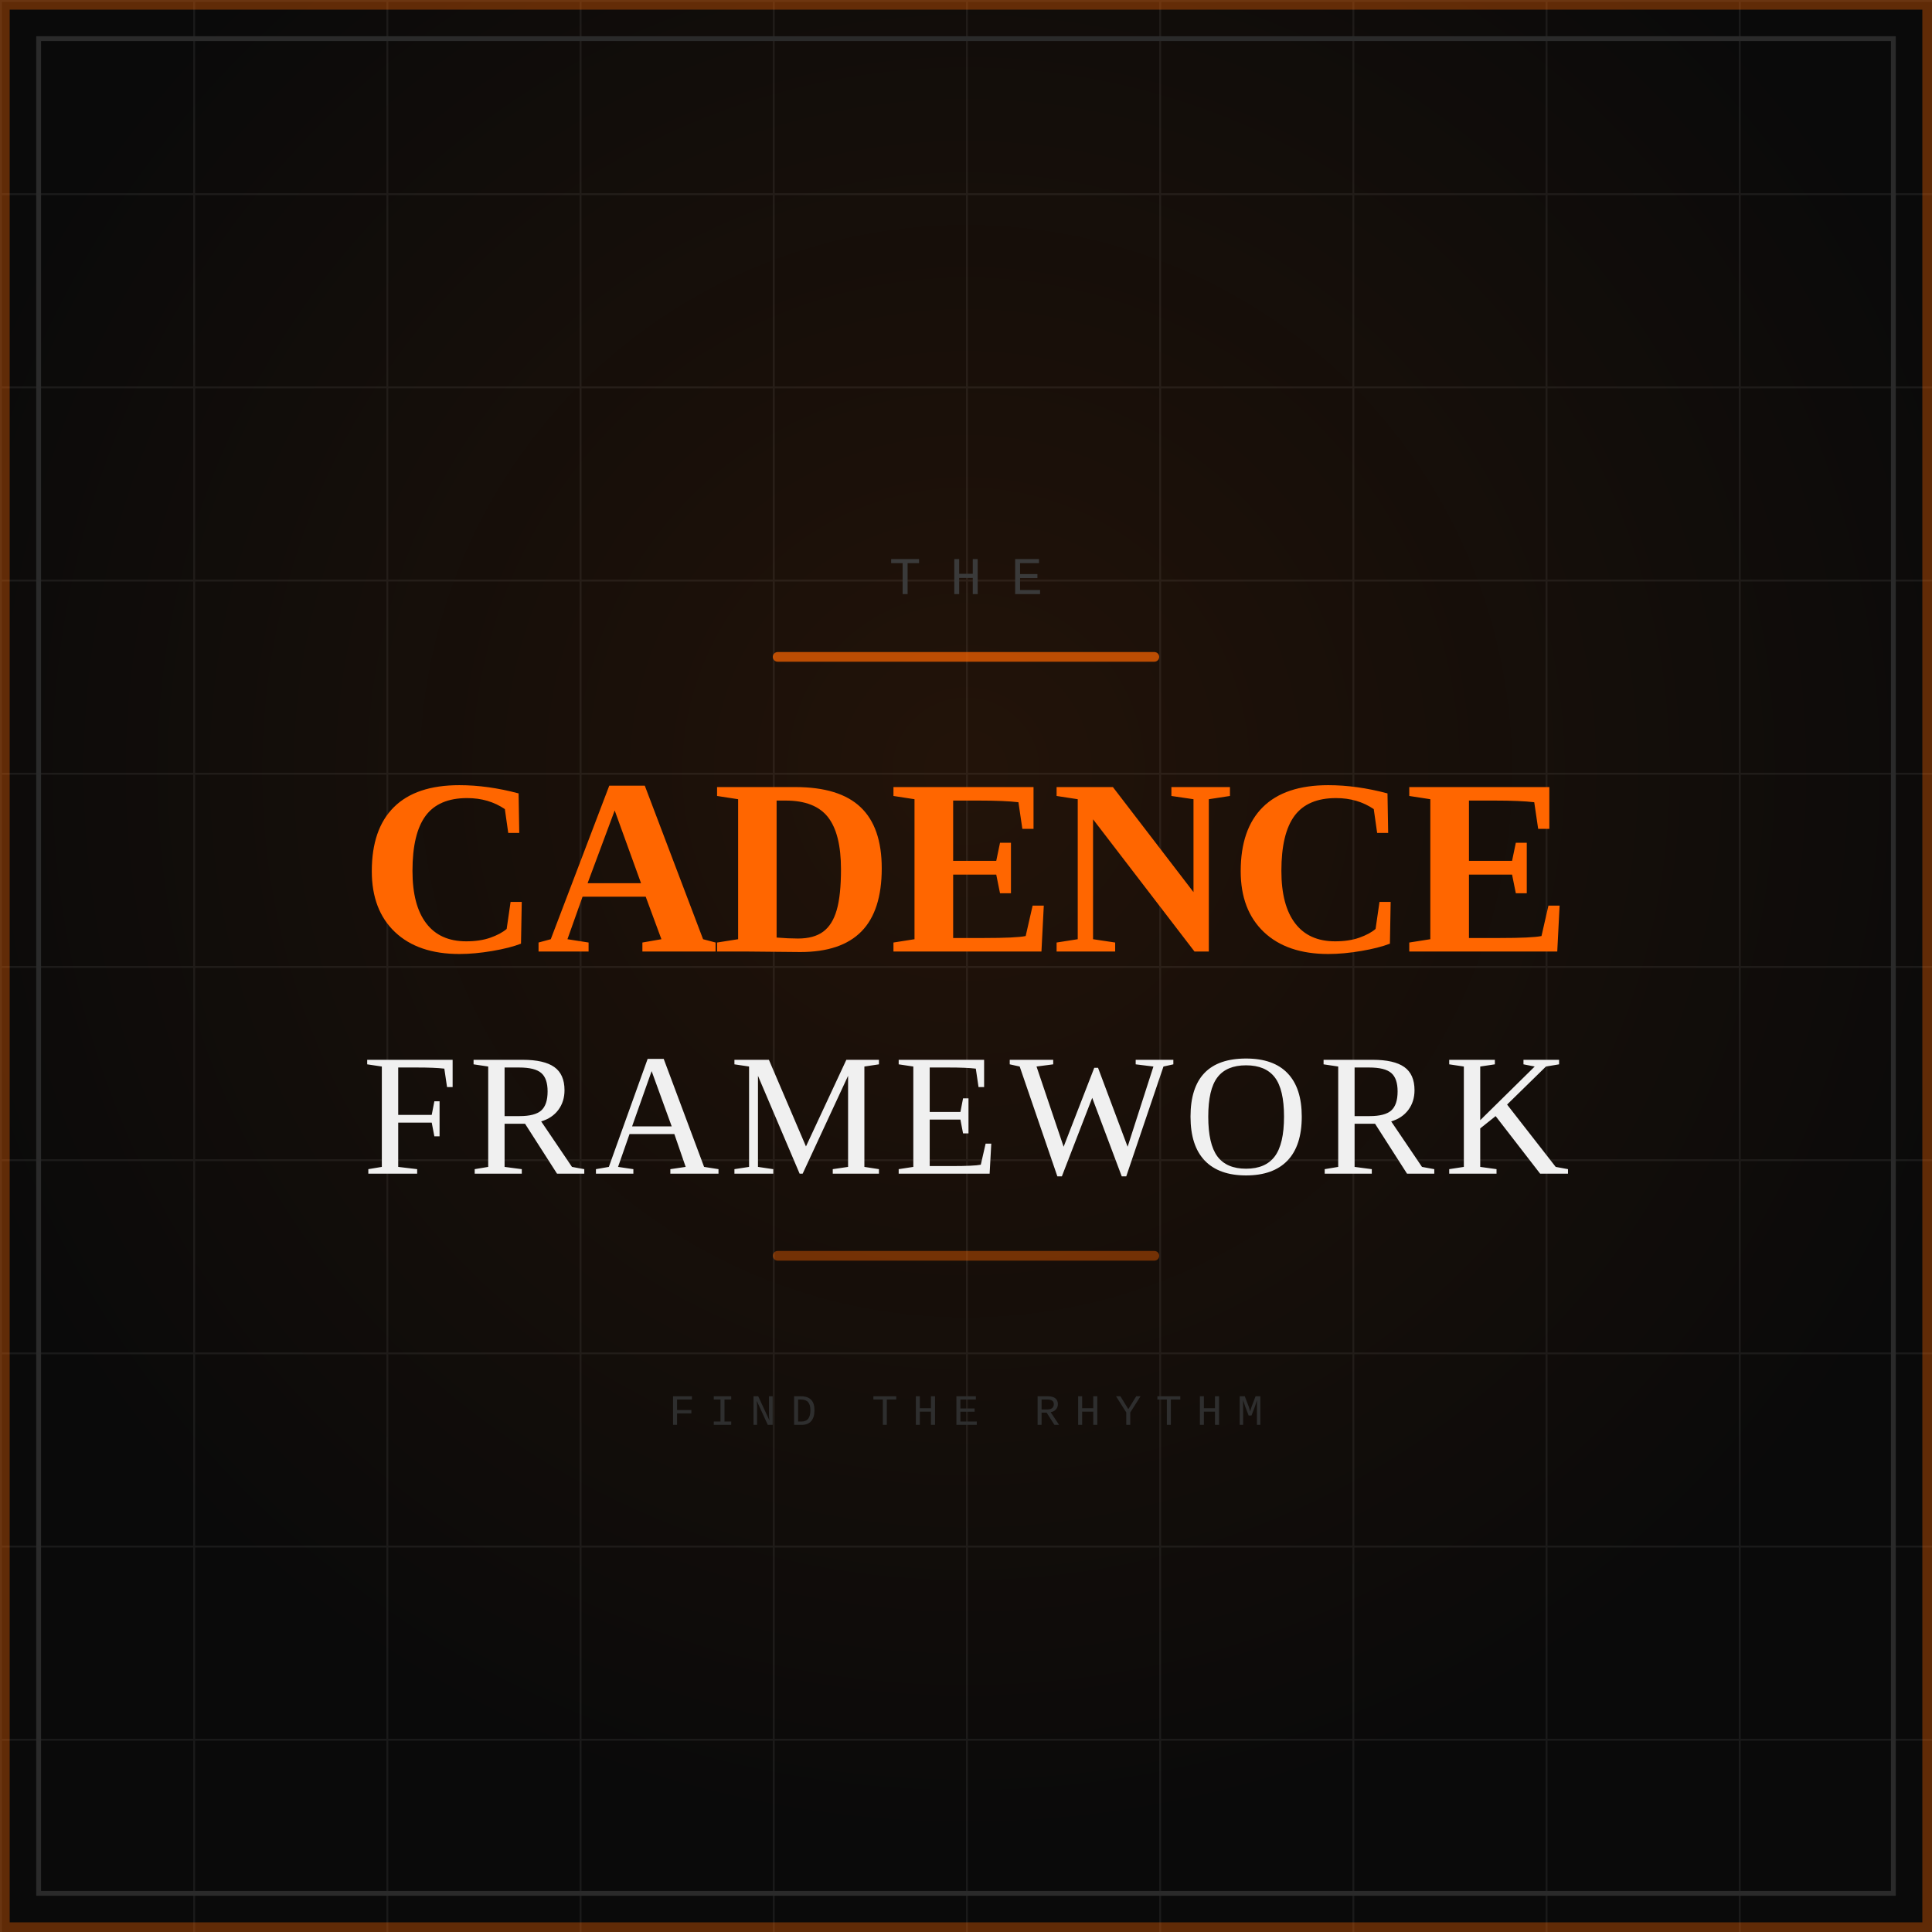
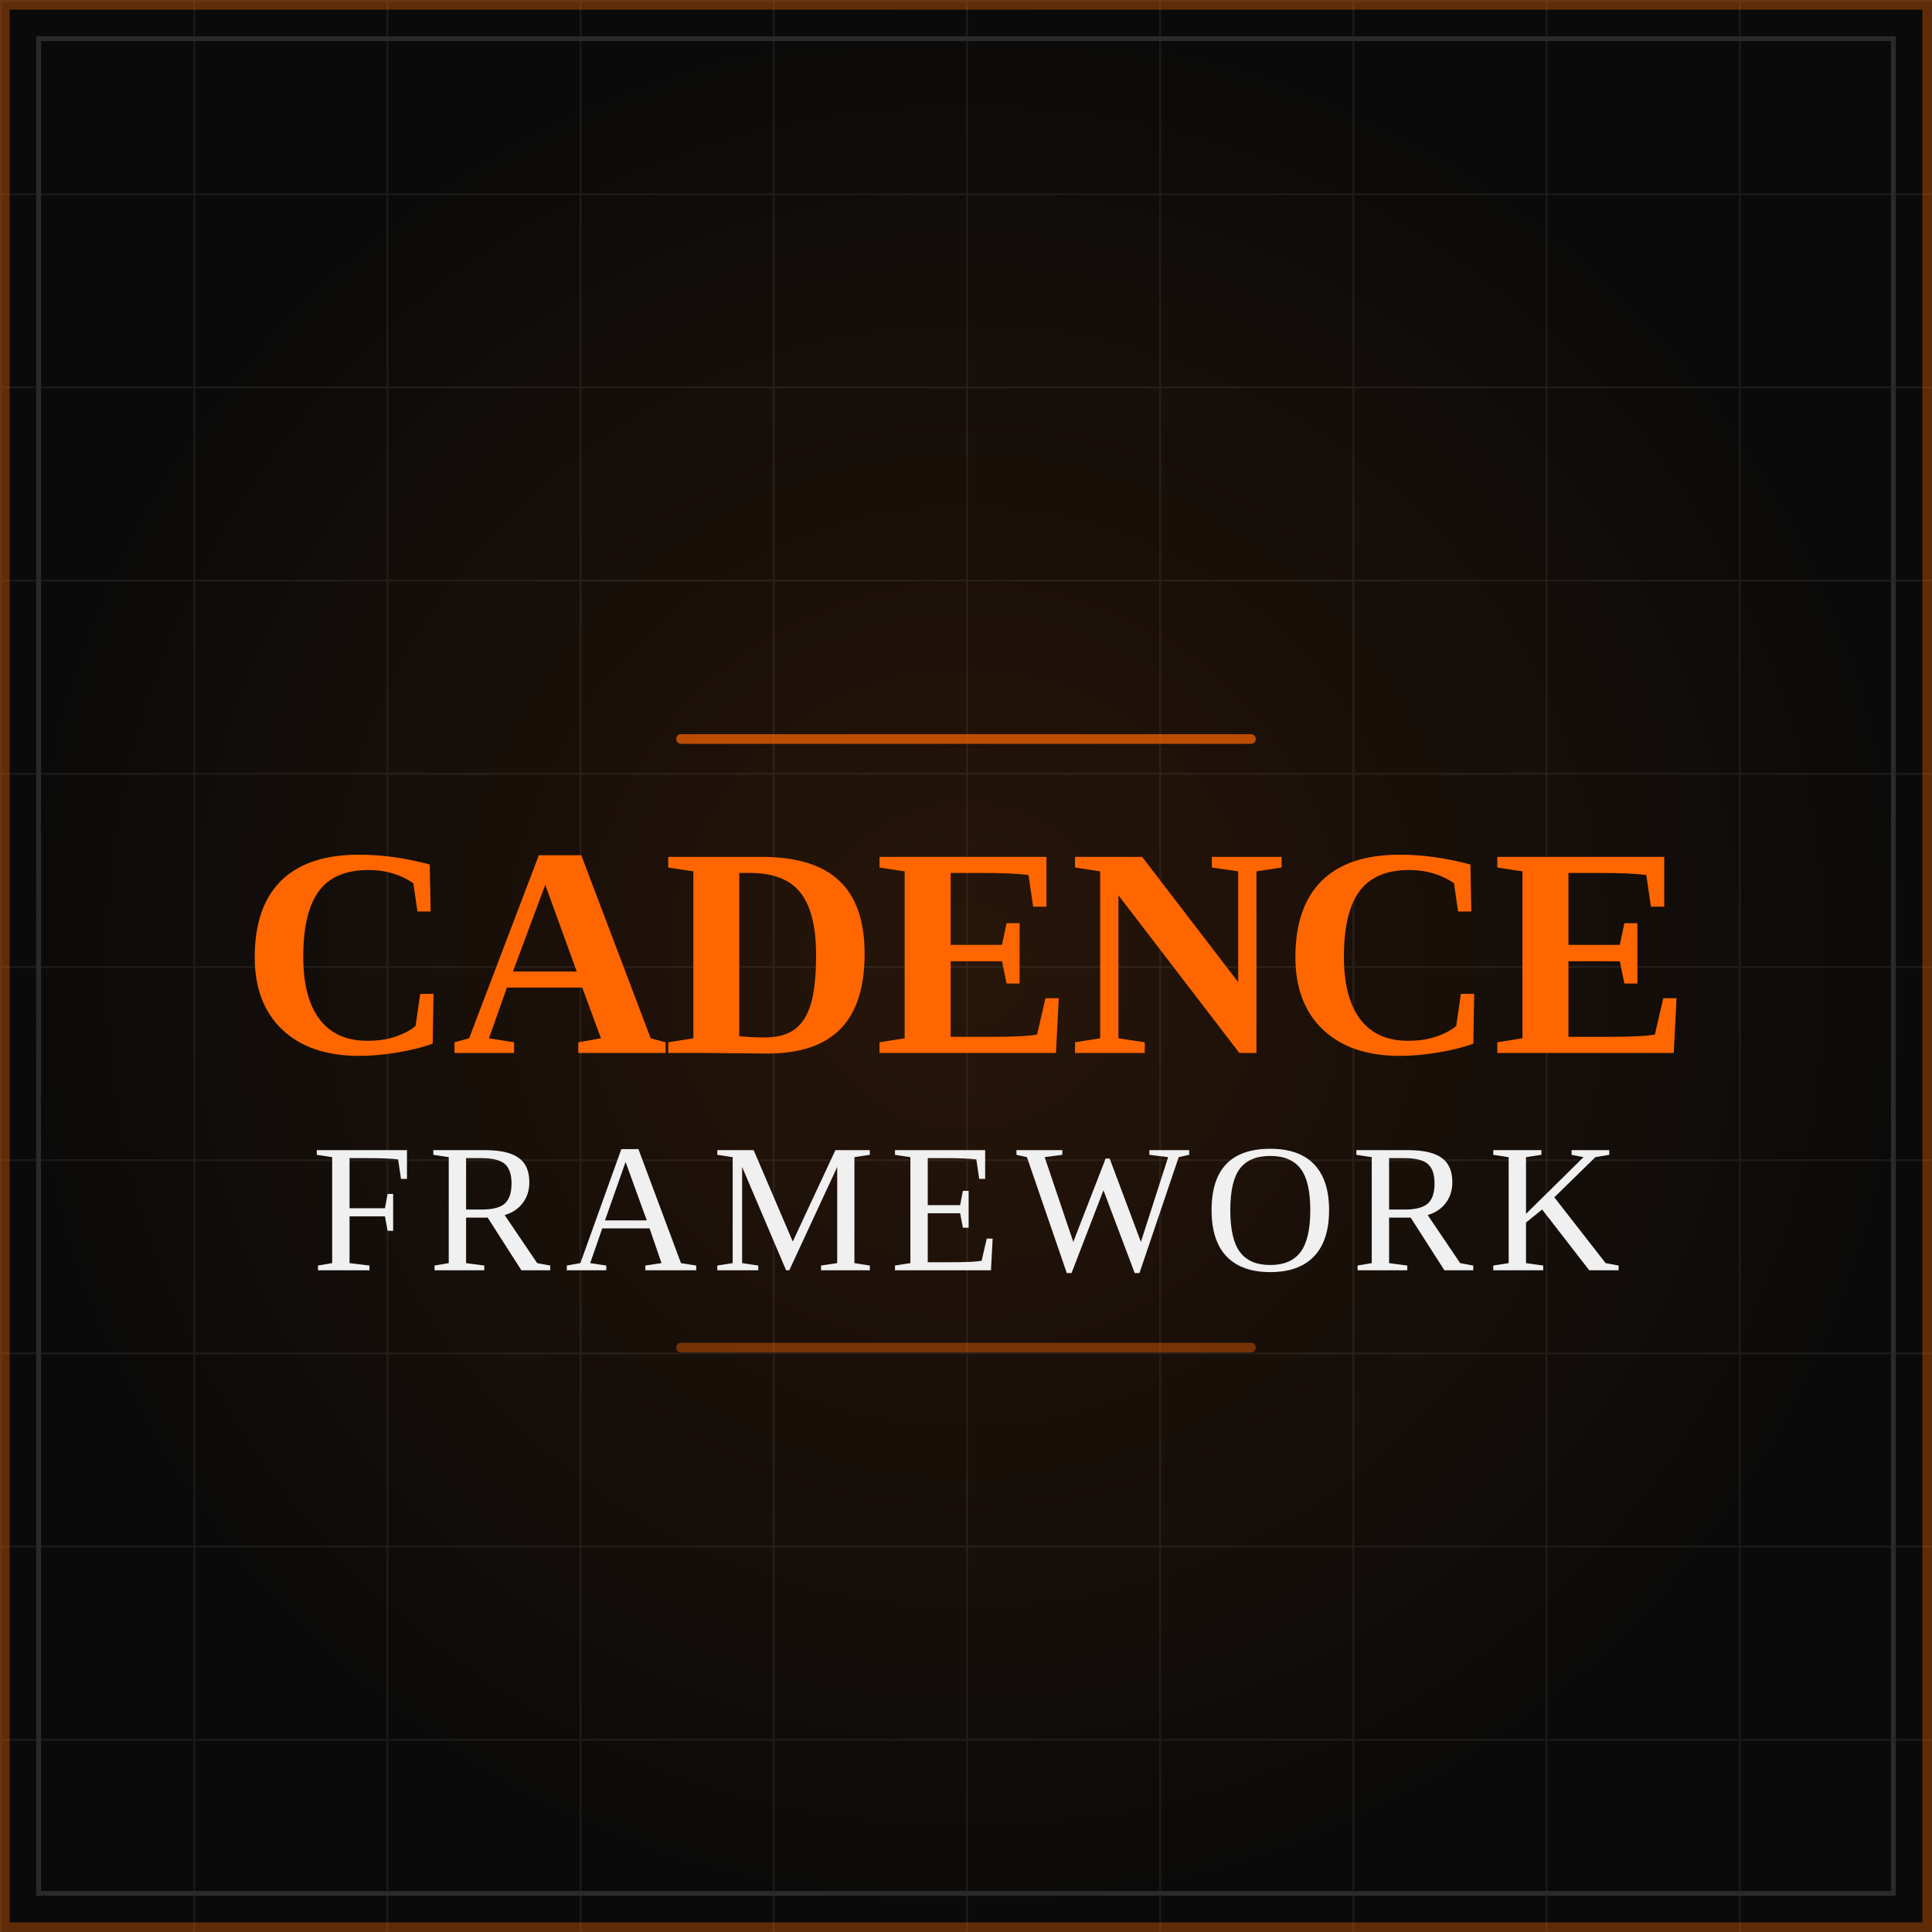
<svg xmlns="http://www.w3.org/2000/svg" viewBox="0 0 400 400" width="400" height="400">
  <rect width="400" height="400" fill="#0a0a0a" />
  <defs>
    <pattern id="grid" width="40" height="40" patternUnits="userSpaceOnUse">
      <path d="M 40 0 L 0 0 0 40" fill="none" stroke="#1a1a1a" stroke-width="0.8" />
    </pattern>
-     <radialGradient id="glow" cx="50%" cy="40%" r="55%">
-       <stop offset="0%" stop-color="#ff6600" stop-opacity="0.10" />
+     <radialGradient id="glow" cx="50%" cy="50%" r="50%">
+       <stop offset="0%" stop-color="#ff6600" stop-opacity="0.12" />
      <stop offset="100%" stop-color="#ff6600" stop-opacity="0" />
    </radialGradient>
  </defs>
  <rect width="400" height="400" fill="url(#grid)" />
  <rect width="400" height="400" fill="url(#glow)" />
  <rect x="1" y="1" width="398" height="398" fill="none" stroke="#ff6600" stroke-width="2" opacity="0.35" />
  <rect x="8" y="8" width="384" height="384" fill="none" stroke="#2a2a2a" stroke-width="1" />
-   <text x="200" y="123" font-family="'Courier New', Courier, monospace" font-size="11" font-weight="400" text-anchor="middle" fill="#3a3a3a" letter-spacing="6">THE</text>
-   <rect x="160" y="135" width="80" height="2" fill="#ff6600" rx="1" opacity="0.7" />
-   <text x="200" y="197" font-family="Georgia, 'Times New Roman', serif" font-size="52" font-weight="700" text-anchor="middle" fill="#ff6600" letter-spacing="-1">CADENCE</text>
-   <text x="200" y="243" font-family="Georgia, 'Times New Roman', serif" font-size="36" font-weight="400" text-anchor="middle" fill="#f0f0f0" letter-spacing="2">FRAMEWORK</text>
-   <rect x="160" y="259" width="80" height="2" fill="#ff6600" rx="1" opacity="0.4" />
-   <text x="200" y="295" font-family="'Courier New', Courier, monospace" font-size="9" text-anchor="middle" fill="#2e2e2e" letter-spacing="3">FIND THE RHYTHM</text>
+   <rect x="140" y="152" width="120" height="2" fill="#ff6600" rx="1" opacity="0.7" />
+   <text x="200" y="218" font-family="Georgia, 'Times New Roman', serif" font-size="62" font-weight="700" text-anchor="middle" fill="#ff6600" letter-spacing="-1">CADENCE</text>
+   <text x="200" y="263" font-family="Georgia, 'Times New Roman', serif" font-size="38" font-weight="400" text-anchor="middle" fill="#f0f0f0" letter-spacing="3">FRAMEWORK</text>
+   <rect x="140" y="278" width="120" height="2" fill="#ff6600" rx="1" opacity="0.4" />
</svg>
